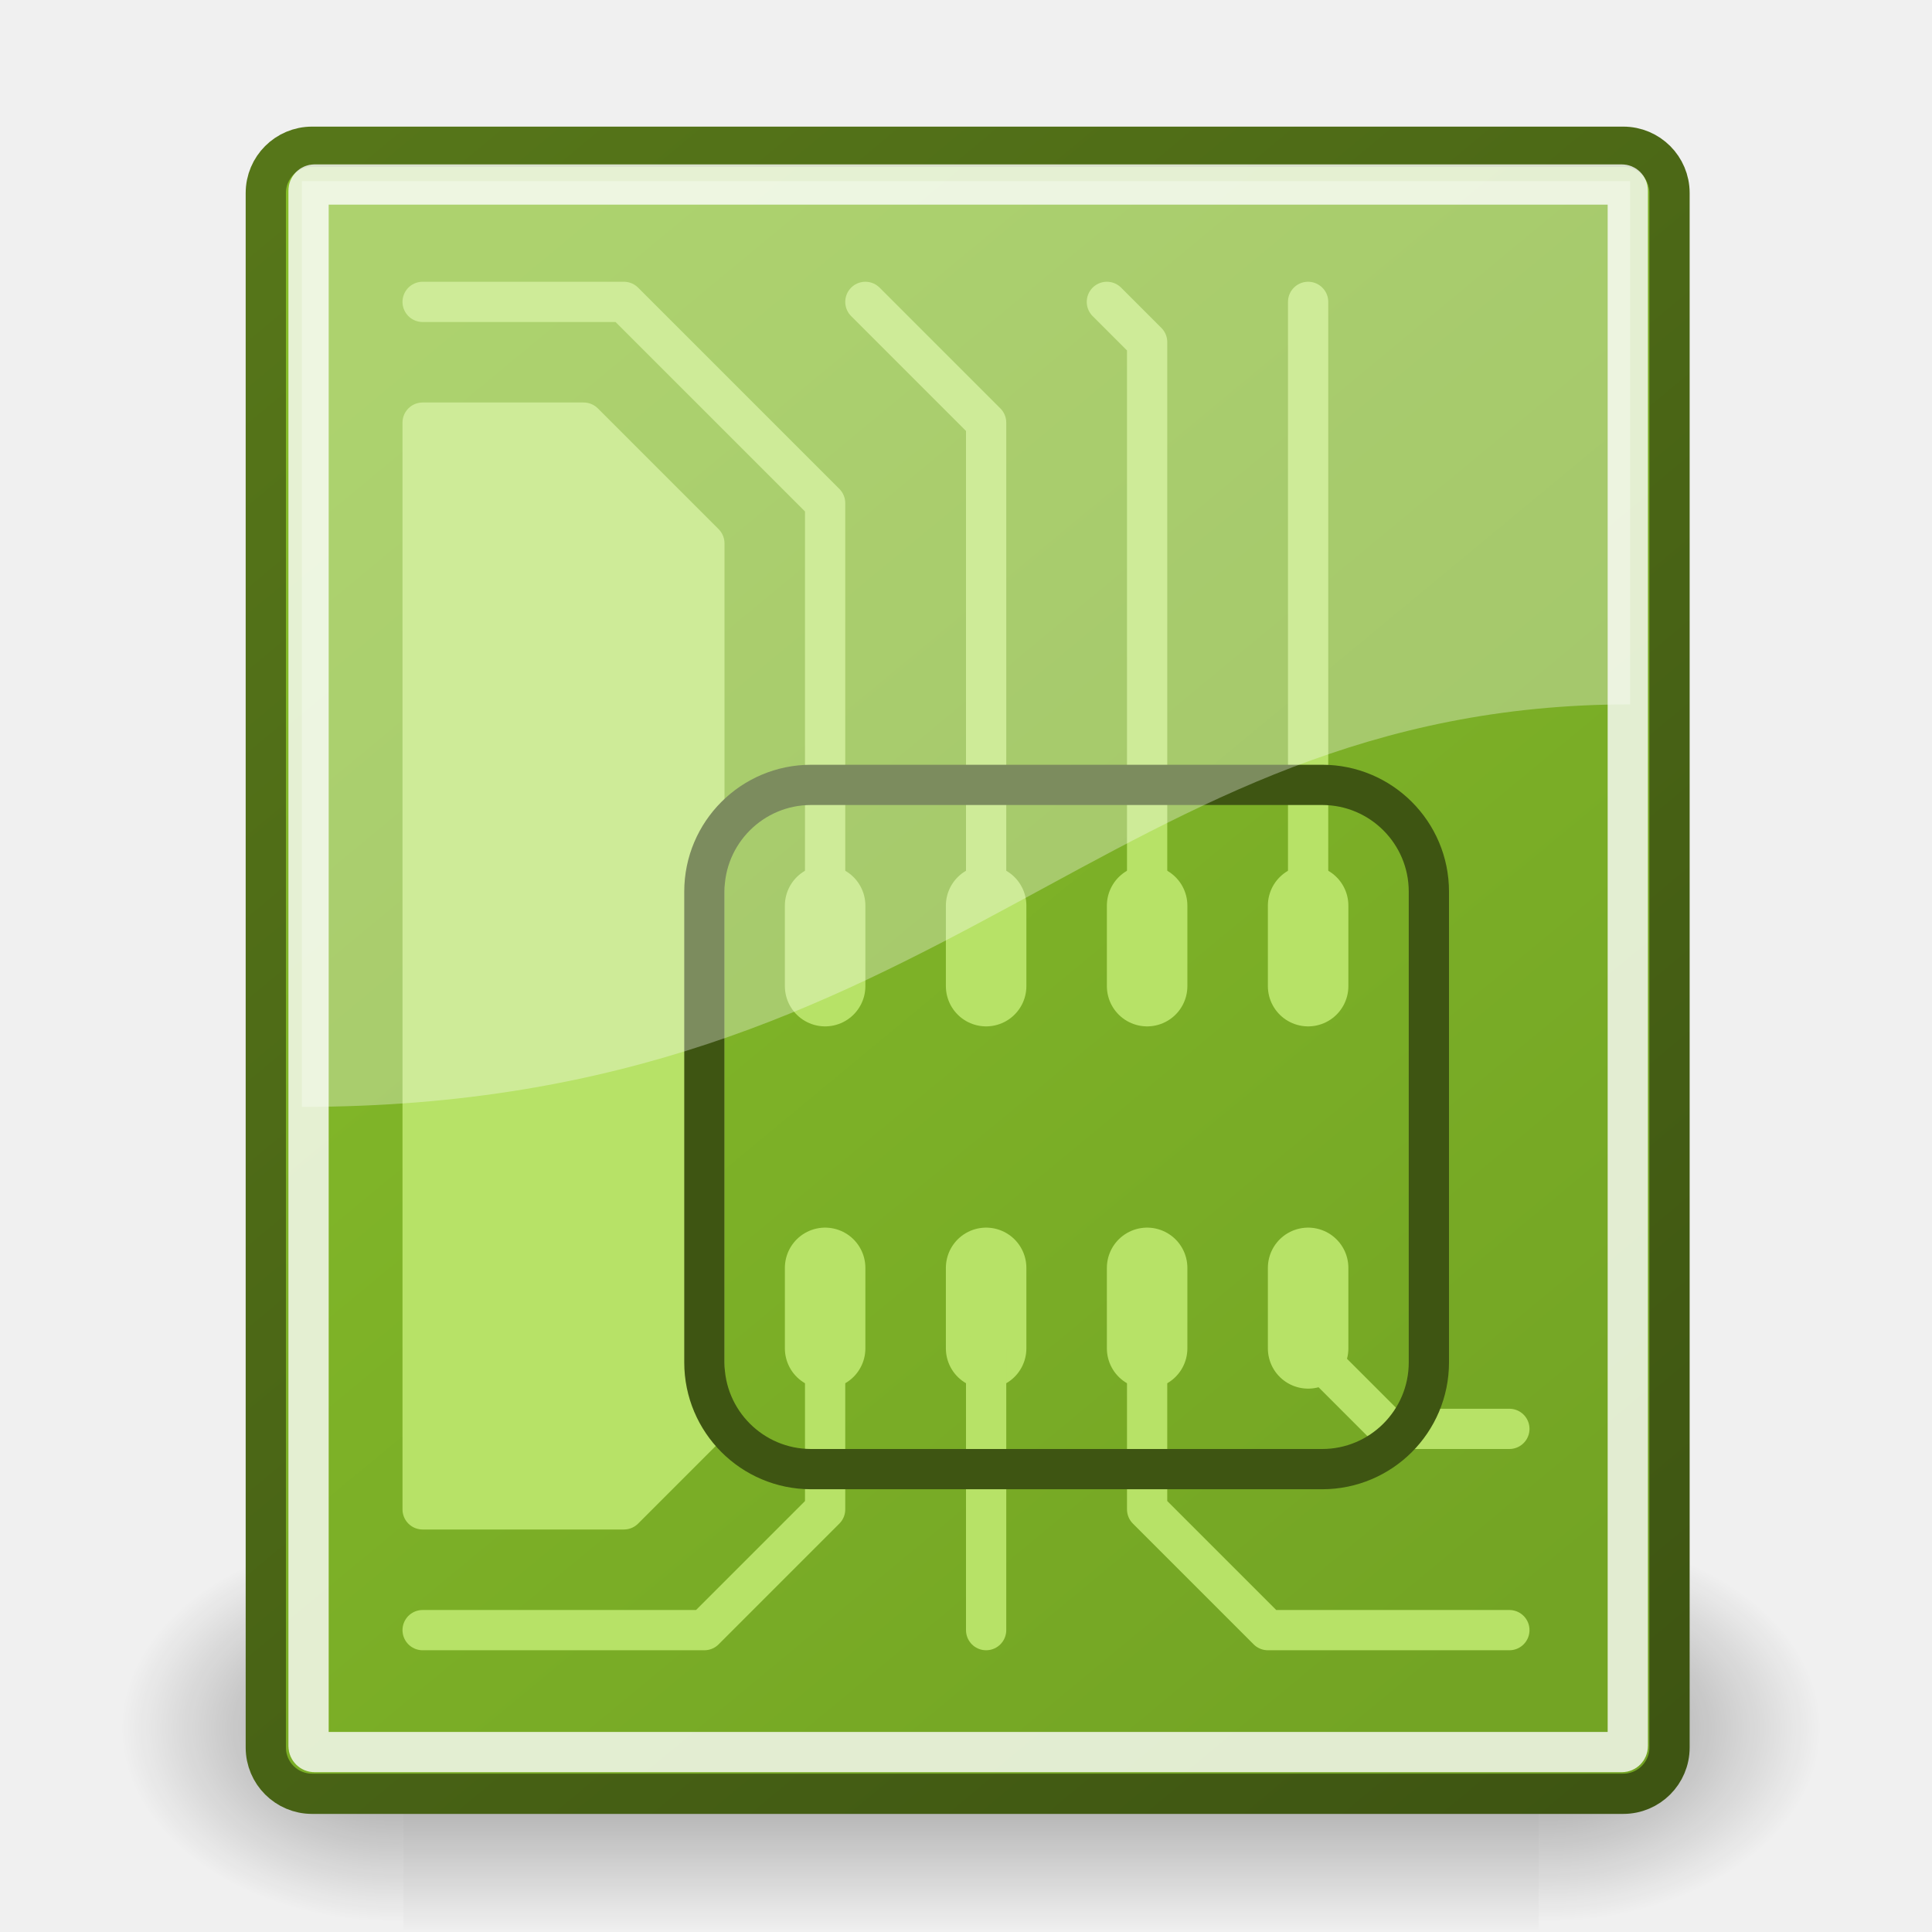
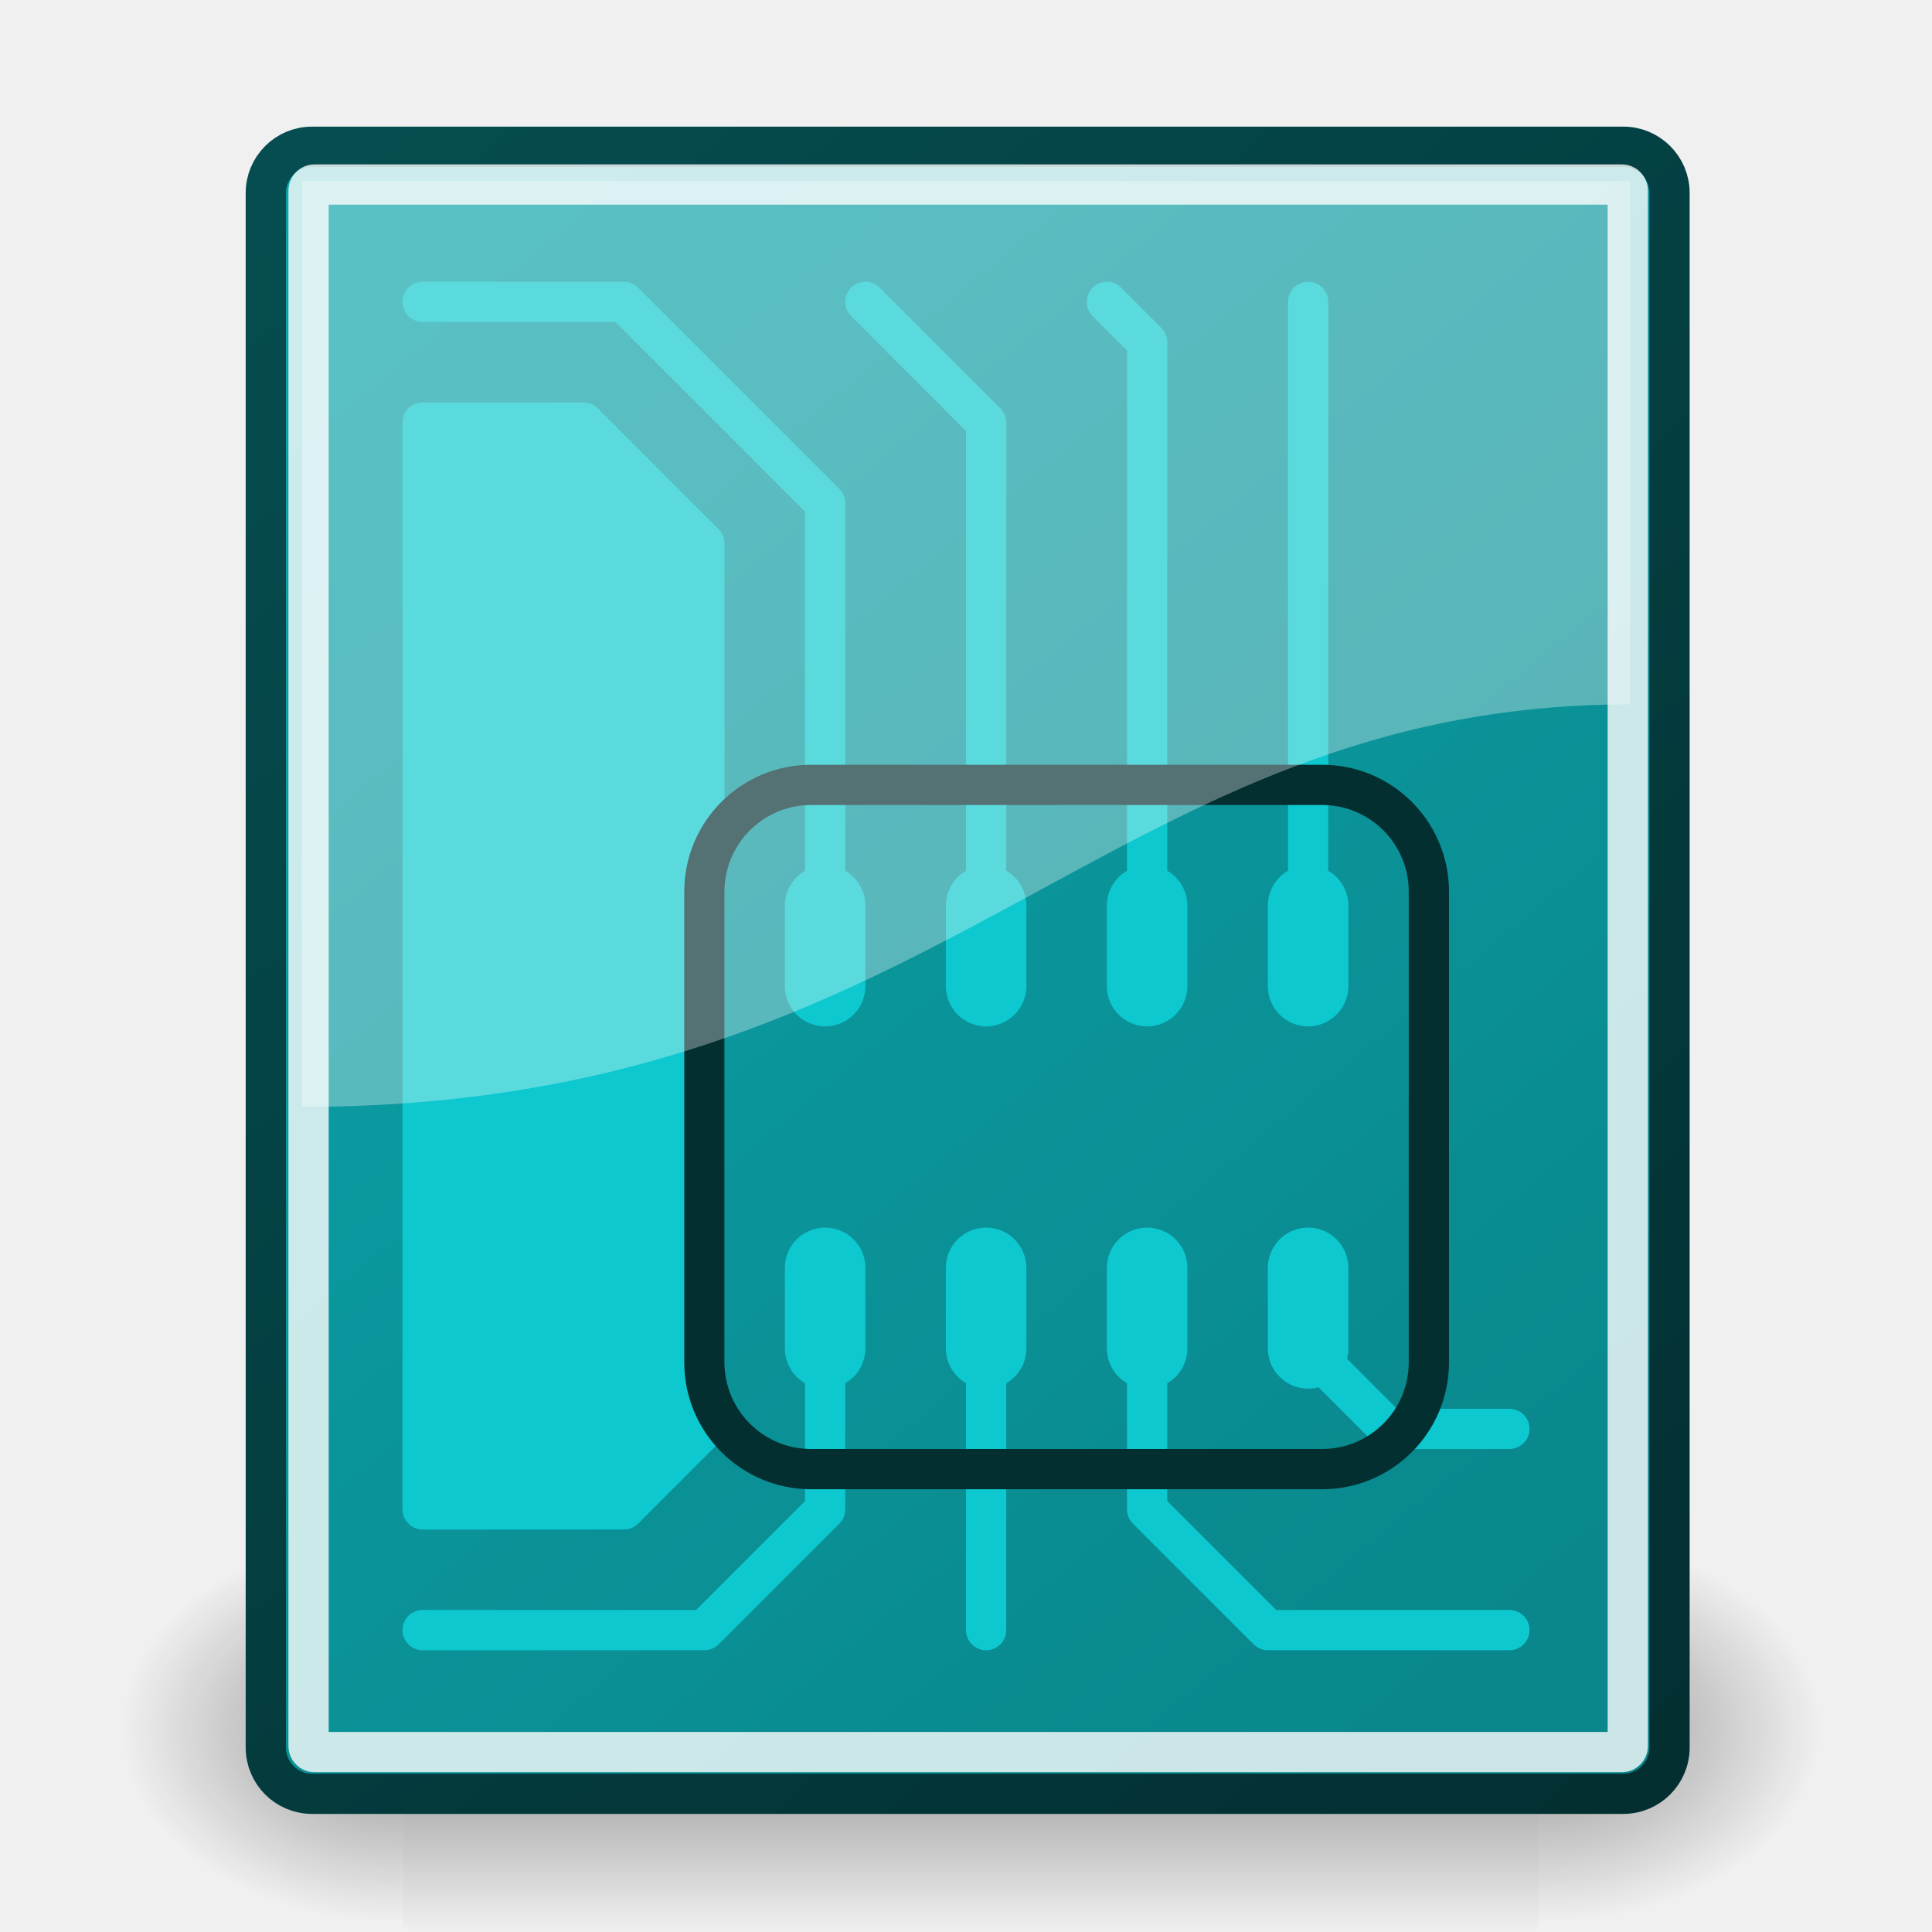
<svg xmlns="http://www.w3.org/2000/svg" xmlns:xlink="http://www.w3.org/1999/xlink" id="svg249" height="48px" width="48px">
  <defs id="defs3">
    <linearGradient id="linearGradient2937">
-       <stop style="stop-color:#3e5512;stop-opacity:1;" offset="0" id="stop2939" />
-       <stop style="stop-color:#567619;stop-opacity:1;" offset="1" id="stop2941" />
+       <stop style="stop-color:#032f31;stop-opacity:1;" offset="0" id="stop2939" />
+       <stop style="stop-color:#054d50;stop-opacity:1;" offset="1" id="stop2941" />
    </linearGradient>
    <linearGradient id="linearGradient2929">
-       <stop style="stop-color:#86bd2a;stop-opacity:1;" offset="0" id="stop2931" />
-       <stop style="stop-color:#73a424;stop-opacity:1;" offset="1" id="stop2933" />
+       <stop style="stop-color:#0ba2a8;stop-opacity:1;" offset="0" id="stop2931" />
+       <stop style="stop-color:#09878c;stop-opacity:1;" offset="1" id="stop2933" />
    </linearGradient>
    <radialGradient xlink:href="#linearGradient5060" id="radialGradient6719" gradientUnits="userSpaceOnUse" gradientTransform="matrix(-2.774389,0,0,1.969706,112.7623,-872.8854)" cx="605.714" cy="486.648" fx="605.714" fy="486.648" r="117.143" />
    <linearGradient id="linearGradient5060">
      <stop style="stop-color:black;stop-opacity:1;" offset="0" id="stop5062" />
      <stop style="stop-color:black;stop-opacity:0;" offset="1" id="stop5064" />
    </linearGradient>
    <radialGradient xlink:href="#linearGradient5060" id="radialGradient6717" gradientUnits="userSpaceOnUse" gradientTransform="matrix(2.774389,0,0,1.969706,-1891.633,-872.8854)" cx="605.714" cy="486.648" fx="605.714" fy="486.648" r="117.143" />
    <linearGradient id="linearGradient5048">
      <stop style="stop-color:black;stop-opacity:0;" offset="0" id="stop5050" />
      <stop id="stop5056" offset="0.5" style="stop-color:black;stop-opacity:1;" />
      <stop style="stop-color:black;stop-opacity:0;" offset="1" id="stop5052" />
    </linearGradient>
    <linearGradient xlink:href="#linearGradient5048" id="linearGradient6715" gradientUnits="userSpaceOnUse" gradientTransform="matrix(2.774389,0,0,1.969706,-1892.179,-872.8854)" x1="302.857" y1="366.648" x2="302.857" y2="609.505" />
    <linearGradient id="linearGradient4542">
      <stop style="stop-color:#000000;stop-opacity:1;" offset="0" id="stop4544" />
      <stop style="stop-color:#000000;stop-opacity:0;" offset="1" id="stop4546" />
    </linearGradient>
    <linearGradient id="linearGradient15662">
      <stop id="stop15664" offset="0" style="stop-color:#ffffff;stop-opacity:1;" />
      <stop id="stop15666" offset="1" style="stop-color:#f8f8f8;stop-opacity:1;" />
    </linearGradient>
    <radialGradient id="aigrd3" cx="20.892" cy="64.568" r="5.257" fx="20.892" fy="64.568" gradientUnits="userSpaceOnUse">
      <stop offset="0" style="stop-color:#F0F0F0" id="stop15573" />
      <stop offset="1" style="stop-color:#9a9a9a;stop-opacity:1;" id="stop15575" />
    </radialGradient>
    <radialGradient id="aigrd2" cx="20.892" cy="114.568" r="5.256" fx="20.892" fy="114.568" gradientUnits="userSpaceOnUse">
      <stop offset="0" style="stop-color:#F0F0F0" id="stop15566" />
      <stop offset="1" style="stop-color:#9a9a9a;stop-opacity:1;" id="stop15568" />
    </radialGradient>
    <linearGradient id="linearGradient269">
      <stop id="stop270" offset="0" style="stop-color:#a3a3a3;stop-opacity:1;" />
      <stop id="stop271" offset="1" style="stop-color:#4c4c4c;stop-opacity:1;" />
    </linearGradient>
    <linearGradient id="linearGradient259">
      <stop id="stop260" offset="0" style="stop-color:#fafafa;stop-opacity:1;" />
      <stop id="stop261" offset="1" style="stop-color:#bbbbbb;stop-opacity:1;" />
    </linearGradient>
    <radialGradient xlink:href="#linearGradient4542" id="radialGradient4548" cx="24.307" cy="42.078" fx="24.307" fy="42.078" r="15.822" gradientTransform="matrix(1,0,0,0.284916,0,30.08928)" gradientUnits="userSpaceOnUse" />
    <linearGradient xlink:href="#linearGradient2929" id="linearGradient2935" x1="10.7" y1="7.313" x2="38.001" y2="40.282" gradientUnits="userSpaceOnUse" />
    <linearGradient xlink:href="#linearGradient2937" id="linearGradient2943" x1="40.752" y1="43.994" x2="7.595" y2="4.219" gradientUnits="userSpaceOnUse" />
  </defs>
  <g id="layer6">
    <g style="display:inline" transform="matrix(2.105461e-2,0,0,2.086758e-2,42.85172,41.1536)" id="g6707">
      <rect style="opacity:0.402;color:black;fill:url(#linearGradient6715);fill-opacity:1;fill-rule:nonzero;stroke:none;stroke-width:1;stroke-linecap:round;stroke-linejoin:miter;marker:none;marker-start:none;marker-mid:none;marker-end:none;stroke-miterlimit:4;stroke-dasharray:none;stroke-dashoffset:0;stroke-opacity:1;visibility:visible;display:inline;overflow:visible" id="rect6709" width="1339.633" height="478.357" x="-1559.252" y="-150.697" />
      <path style="opacity:0.402;color:black;fill:url(#radialGradient6717);fill-opacity:1;fill-rule:nonzero;stroke:none;stroke-width:1;stroke-linecap:round;stroke-linejoin:miter;marker:none;marker-start:none;marker-mid:none;marker-end:none;stroke-miterlimit:4;stroke-dasharray:none;stroke-dashoffset:0;stroke-opacity:1;visibility:visible;display:inline;overflow:visible" d="M -219.619,-150.68 C -219.619,-150.68 -219.619,327.65 -219.619,327.65 C -76.745,328.551 125.781,220.481 125.781,88.454 C 125.781,-43.572 -33.655,-150.68 -219.619,-150.68 z " id="path6711" />
      <path id="path6713" d="M -1559.252,-150.68 C -1559.252,-150.68 -1559.252,327.65 -1559.252,327.65 C -1702.127,328.551 -1904.652,220.481 -1904.652,88.454 C -1904.652,-43.572 -1745.216,-150.68 -1559.252,-150.68 z " style="opacity:0.402;color:black;fill:url(#radialGradient6719);fill-opacity:1;fill-rule:nonzero;stroke:none;stroke-width:1;stroke-linecap:round;stroke-linejoin:miter;marker:none;marker-start:none;marker-mid:none;marker-end:none;stroke-miterlimit:4;stroke-dasharray:none;stroke-dashoffset:0;stroke-opacity:1;visibility:visible;display:inline;overflow:visible" />
    </g>
  </g>
  <g style="display:inline" id="layer1">
    <rect style="color:black;fill:url(#linearGradient2935);fill-opacity:1.0;fill-rule:nonzero;stroke:url(#linearGradient2943);stroke-width:1;stroke-linecap:round;stroke-linejoin:round;stroke-miterlimit:4;stroke-dashoffset:0;stroke-opacity:1;marker:none;marker-start:none;marker-mid:none;marker-end:none;visibility:visible;display:block;overflow:visible;opacity:1;stroke-dasharray:none" id="rect15391" width="34.875" height="40.92" x="6.604" y="3.646" ry="1.149" />
    <rect style="color:#000000;fill:none;fill-opacity:1;fill-rule:nonzero;stroke:white;stroke-width:1;stroke-linecap:round;stroke-linejoin:round;stroke-miterlimit:4;stroke-dashoffset:0;stroke-opacity:1;marker:none;marker-start:none;marker-mid:none;marker-end:none;visibility:visible;display:block;overflow:visible;opacity:0.791" id="rect15660" width="32.776" height="38.946" x="7.666" y="4.584" ry="0.149" rx="0.149" />
-     <path style="opacity:1;color:black;fill:none;fill-opacity:1;fill-rule:nonzero;stroke:#b7e267;stroke-width:1;stroke-linecap:round;stroke-linejoin:round;marker:none;marker-start:none;marker-mid:none;marker-end:none;stroke-miterlimit:4;stroke-dasharray:none;stroke-dashoffset:0;stroke-opacity:1;visibility:visible;display:block;overflow:visible" d="M 10.5,7.5 L 15.5,7.5 L 20.5,12.5 L 20.5,22.5" id="path2828" />
-     <path style="opacity:1;color:black;fill:none;fill-opacity:1;fill-rule:nonzero;stroke:#b7e267;stroke-width:1;stroke-linecap:round;stroke-linejoin:round;marker:none;marker-start:none;marker-mid:none;marker-end:none;stroke-miterlimit:4;stroke-dasharray:none;stroke-dashoffset:0;stroke-opacity:1;visibility:visible;display:block;overflow:visible" d="M 24.5,22.5 L 24.5,10.5 L 21.5,7.5" id="path2830" />
-     <path style="opacity:1;color:black;fill:none;fill-opacity:1;fill-rule:nonzero;stroke:#b7e267;stroke-width:1;stroke-linecap:round;stroke-linejoin:round;marker:none;marker-start:none;marker-mid:none;marker-end:none;stroke-miterlimit:4;stroke-dasharray:none;stroke-dashoffset:0;stroke-opacity:1;visibility:visible;display:block;overflow:visible" d="M 28.5,22.5 L 28.5,8.5 L 27.5,7.5" id="path2832" />
-     <path style="opacity:1;color:black;fill:none;fill-opacity:1;fill-rule:nonzero;stroke:#b7e267;stroke-width:1;stroke-linecap:round;stroke-linejoin:round;marker:none;marker-start:none;marker-mid:none;marker-end:none;stroke-miterlimit:4;stroke-dasharray:none;stroke-dashoffset:0;stroke-opacity:1;visibility:visible;display:block;overflow:visible" d="M 32.5,22.5 L 32.5,7.5" id="path2890" />
-     <path style="opacity:1;color:black;fill:none;fill-opacity:1;fill-rule:nonzero;stroke:#b7e267;stroke-width:2;stroke-linecap:round;stroke-linejoin:round;marker:none;marker-start:none;marker-mid:none;marker-end:none;stroke-miterlimit:4;stroke-dasharray:none;stroke-dashoffset:0;stroke-opacity:1;visibility:visible;display:block;overflow:visible" d="M 20.5,22.5 L 20.5,24.5" id="path2894" />
-     <path style="opacity:1;color:black;fill:none;fill-opacity:1;fill-rule:nonzero;stroke:#b7e267;stroke-width:2;stroke-linecap:round;stroke-linejoin:round;marker:none;marker-start:none;marker-mid:none;marker-end:none;stroke-miterlimit:4;stroke-dasharray:none;stroke-dashoffset:0;stroke-opacity:1;visibility:visible;display:block;overflow:visible" d="M 24.5,22.5 L 24.5,24.5" id="path2896" />
-     <path style="opacity:1;color:black;fill:none;fill-opacity:1;fill-rule:nonzero;stroke:#b7e267;stroke-width:2;stroke-linecap:round;stroke-linejoin:round;marker:none;marker-start:none;marker-mid:none;marker-end:none;stroke-miterlimit:4;stroke-dasharray:none;stroke-dashoffset:0;stroke-opacity:1;visibility:visible;display:block;overflow:visible" d="M 28.5,22.5 L 28.5,24.5" id="path2898" />
-     <path style="opacity:1;color:black;fill:none;fill-opacity:1;fill-rule:nonzero;stroke:#b7e267;stroke-width:2;stroke-linecap:round;stroke-linejoin:round;marker:none;marker-start:none;marker-mid:none;marker-end:none;stroke-miterlimit:4;stroke-dasharray:none;stroke-dashoffset:0;stroke-opacity:1;visibility:visible;display:block;overflow:visible" d="M 32.5,22.5 L 32.5,24.5" id="path2900" />
-     <path style="opacity:1;color:black;fill:none;fill-opacity:1;fill-rule:nonzero;stroke:#b7e267;stroke-width:2;stroke-linecap:round;stroke-linejoin:round;marker:none;marker-start:none;marker-mid:none;marker-end:none;stroke-miterlimit:4;stroke-dasharray:none;stroke-dashoffset:0;stroke-opacity:1;visibility:visible;display:block;overflow:visible" d="M 32.5,31.5 L 32.5,33.5" id="path2902" />
-     <path style="opacity:1;color:black;fill:none;fill-opacity:1;fill-rule:nonzero;stroke:#b7e267;stroke-width:2;stroke-linecap:round;stroke-linejoin:round;marker:none;marker-start:none;marker-mid:none;marker-end:none;stroke-miterlimit:4;stroke-dasharray:none;stroke-dashoffset:0;stroke-opacity:1;visibility:visible;display:block;overflow:visible" d="M 28.5,31.5 L 28.5,33.5" id="path2904" />
-     <path style="opacity:1;color:black;fill:none;fill-opacity:1;fill-rule:nonzero;stroke:#b7e267;stroke-width:2;stroke-linecap:round;stroke-linejoin:round;marker:none;marker-start:none;marker-mid:none;marker-end:none;stroke-miterlimit:4;stroke-dasharray:none;stroke-dashoffset:0;stroke-opacity:1;visibility:visible;display:block;overflow:visible" d="M 24.5,31.5 L 24.5,33.5" id="path2906" />
-     <path style="opacity:1;color:black;fill:none;fill-opacity:1;fill-rule:nonzero;stroke:#b7e267;stroke-width:2;stroke-linecap:round;stroke-linejoin:round;marker:none;marker-start:none;marker-mid:none;marker-end:none;stroke-miterlimit:4;stroke-dasharray:none;stroke-dashoffset:0;stroke-opacity:1;visibility:visible;display:block;overflow:visible" d="M 20.5,31.5 L 20.5,33.5" id="path2908" />
-     <path style="opacity:1;color:black;fill:none;fill-opacity:1;fill-rule:nonzero;stroke:#b7e267;stroke-width:1;stroke-linecap:round;stroke-linejoin:round;marker:none;marker-start:none;marker-mid:none;marker-end:none;stroke-miterlimit:4;stroke-dasharray:none;stroke-dashoffset:0;stroke-opacity:1;visibility:visible;display:block;overflow:visible" d="M 20.5,33.5 L 20.5,37.5 L 17.5,40.5 L 10.5,40.5" id="path2910" />
-     <path style="opacity:1;color:black;fill:none;fill-opacity:1;fill-rule:nonzero;stroke:#b7e267;stroke-width:1;stroke-linecap:round;stroke-linejoin:round;marker:none;marker-start:none;marker-mid:none;marker-end:none;stroke-miterlimit:4;stroke-dasharray:none;stroke-dashoffset:0;stroke-opacity:1;visibility:visible;display:block;overflow:visible" d="M 24.5,33.5 L 24.5,40.5" id="path2912" />
-     <path style="opacity:1;color:black;fill:none;fill-opacity:1;fill-rule:nonzero;stroke:#b7e267;stroke-width:1;stroke-linecap:round;stroke-linejoin:round;marker:none;marker-start:none;marker-mid:none;marker-end:none;stroke-miterlimit:4;stroke-dasharray:none;stroke-dashoffset:0;stroke-opacity:1;visibility:visible;display:block;overflow:visible" d="M 28.5,33.5 L 28.5,37.5 L 31.5,40.5 L 37.5,40.5" id="path2914" />
-     <path style="opacity:1;color:black;fill:none;fill-opacity:1;fill-rule:nonzero;stroke:#b7e267;stroke-width:1;stroke-linecap:round;stroke-linejoin:round;marker:none;marker-start:none;marker-mid:none;marker-end:none;stroke-miterlimit:4;stroke-dasharray:none;stroke-dashoffset:0;stroke-opacity:1;visibility:visible;display:block;overflow:visible" d="M 32.5,33.5 L 34.5,35.5 L 37.5,35.5" id="path2916" />
-     <path style="opacity:1;color:black;fill:#b7e267;fill-opacity:1;fill-rule:nonzero;stroke:#b7e267;stroke-width:1;stroke-linecap:round;stroke-linejoin:round;marker:none;marker-start:none;marker-mid:none;marker-end:none;stroke-miterlimit:4;stroke-dasharray:none;stroke-dashoffset:0;stroke-opacity:1;visibility:visible;display:block;overflow:visible" d="M 10.5,10.5 L 14.5,10.5 L 17.5,13.5 L 17.5,35.5 L 15.5,37.5 L 10.5,37.5 L 10.5,10.5 z " id="path2918" />
-     <rect style="opacity:1;color:black;fill:none;fill-opacity:1;fill-rule:nonzero;stroke:#3e5512;stroke-width:1;stroke-linecap:round;stroke-linejoin:round;marker:none;marker-start:none;marker-mid:none;marker-end:none;stroke-miterlimit:4;stroke-dasharray:none;stroke-dashoffset:0;stroke-opacity:1;visibility:visible;display:block;overflow:visible" id="rect2920" width="18" height="17" x="17.5" y="19.5" ry="2.652" />
+     <path style="opacity:1;color:black;fill:none;fill-opacity:1;fill-rule:nonzero;stroke:#0ec8cf;stroke-width:1;stroke-linecap:round;stroke-linejoin:round;marker:none;marker-start:none;marker-mid:none;marker-end:none;stroke-miterlimit:4;stroke-dasharray:none;stroke-dashoffset:0;stroke-opacity:1;visibility:visible;display:block;overflow:visible" d="M 10.5,7.5 L 15.5,7.5 L 20.5,12.5 L 20.5,22.5" id="path2828" />
+     <path style="opacity:1;color:black;fill:none;fill-opacity:1;fill-rule:nonzero;stroke:#0ec8cf;stroke-width:1;stroke-linecap:round;stroke-linejoin:round;marker:none;marker-start:none;marker-mid:none;marker-end:none;stroke-miterlimit:4;stroke-dasharray:none;stroke-dashoffset:0;stroke-opacity:1;visibility:visible;display:block;overflow:visible" d="M 24.5,22.5 L 24.5,10.5 L 21.5,7.5" id="path2830" />
+     <path style="opacity:1;color:black;fill:none;fill-opacity:1;fill-rule:nonzero;stroke:#0ec8cf;stroke-width:1;stroke-linecap:round;stroke-linejoin:round;marker:none;marker-start:none;marker-mid:none;marker-end:none;stroke-miterlimit:4;stroke-dasharray:none;stroke-dashoffset:0;stroke-opacity:1;visibility:visible;display:block;overflow:visible" d="M 28.5,22.5 L 28.5,8.5 L 27.5,7.5" id="path2832" />
+     <path style="opacity:1;color:black;fill:none;fill-opacity:1;fill-rule:nonzero;stroke:#0ec8cf;stroke-width:1;stroke-linecap:round;stroke-linejoin:round;marker:none;marker-start:none;marker-mid:none;marker-end:none;stroke-miterlimit:4;stroke-dasharray:none;stroke-dashoffset:0;stroke-opacity:1;visibility:visible;display:block;overflow:visible" d="M 32.5,22.5 L 32.5,7.5" id="path2890" />
+     <path style="opacity:1;color:black;fill:none;fill-opacity:1;fill-rule:nonzero;stroke:#0ec8cf;stroke-width:2;stroke-linecap:round;stroke-linejoin:round;marker:none;marker-start:none;marker-mid:none;marker-end:none;stroke-miterlimit:4;stroke-dasharray:none;stroke-dashoffset:0;stroke-opacity:1;visibility:visible;display:block;overflow:visible" d="M 20.5,22.5 L 20.5,24.5" id="path2894" />
+     <path style="opacity:1;color:black;fill:none;fill-opacity:1;fill-rule:nonzero;stroke:#0ec8cf;stroke-width:2;stroke-linecap:round;stroke-linejoin:round;marker:none;marker-start:none;marker-mid:none;marker-end:none;stroke-miterlimit:4;stroke-dasharray:none;stroke-dashoffset:0;stroke-opacity:1;visibility:visible;display:block;overflow:visible" d="M 24.5,22.5 L 24.5,24.5" id="path2896" />
+     <path style="opacity:1;color:black;fill:none;fill-opacity:1;fill-rule:nonzero;stroke:#0ec8cf;stroke-width:2;stroke-linecap:round;stroke-linejoin:round;marker:none;marker-start:none;marker-mid:none;marker-end:none;stroke-miterlimit:4;stroke-dasharray:none;stroke-dashoffset:0;stroke-opacity:1;visibility:visible;display:block;overflow:visible" d="M 28.5,22.5 L 28.5,24.5" id="path2898" />
+     <path style="opacity:1;color:black;fill:none;fill-opacity:1;fill-rule:nonzero;stroke:#0ec8cf;stroke-width:2;stroke-linecap:round;stroke-linejoin:round;marker:none;marker-start:none;marker-mid:none;marker-end:none;stroke-miterlimit:4;stroke-dasharray:none;stroke-dashoffset:0;stroke-opacity:1;visibility:visible;display:block;overflow:visible" d="M 32.5,22.5 L 32.5,24.5" id="path2900" />
+     <path style="opacity:1;color:black;fill:none;fill-opacity:1;fill-rule:nonzero;stroke:#0ec8cf;stroke-width:2;stroke-linecap:round;stroke-linejoin:round;marker:none;marker-start:none;marker-mid:none;marker-end:none;stroke-miterlimit:4;stroke-dasharray:none;stroke-dashoffset:0;stroke-opacity:1;visibility:visible;display:block;overflow:visible" d="M 32.5,31.5 L 32.5,33.5" id="path2902" />
+     <path style="opacity:1;color:black;fill:none;fill-opacity:1;fill-rule:nonzero;stroke:#0ec8cf;stroke-width:2;stroke-linecap:round;stroke-linejoin:round;marker:none;marker-start:none;marker-mid:none;marker-end:none;stroke-miterlimit:4;stroke-dasharray:none;stroke-dashoffset:0;stroke-opacity:1;visibility:visible;display:block;overflow:visible" d="M 28.5,31.5 L 28.5,33.5" id="path2904" />
+     <path style="opacity:1;color:black;fill:none;fill-opacity:1;fill-rule:nonzero;stroke:#0ec8cf;stroke-width:2;stroke-linecap:round;stroke-linejoin:round;marker:none;marker-start:none;marker-mid:none;marker-end:none;stroke-miterlimit:4;stroke-dasharray:none;stroke-dashoffset:0;stroke-opacity:1;visibility:visible;display:block;overflow:visible" d="M 24.5,31.5 L 24.5,33.5" id="path2906" />
+     <path style="opacity:1;color:black;fill:none;fill-opacity:1;fill-rule:nonzero;stroke:#0ec8cf;stroke-width:2;stroke-linecap:round;stroke-linejoin:round;marker:none;marker-start:none;marker-mid:none;marker-end:none;stroke-miterlimit:4;stroke-dasharray:none;stroke-dashoffset:0;stroke-opacity:1;visibility:visible;display:block;overflow:visible" d="M 20.5,31.5 L 20.5,33.5" id="path2908" />
+     <path style="opacity:1;color:black;fill:none;fill-opacity:1;fill-rule:nonzero;stroke:#0ec8cf;stroke-width:1;stroke-linecap:round;stroke-linejoin:round;marker:none;marker-start:none;marker-mid:none;marker-end:none;stroke-miterlimit:4;stroke-dasharray:none;stroke-dashoffset:0;stroke-opacity:1;visibility:visible;display:block;overflow:visible" d="M 20.5,33.5 L 20.5,37.5 L 17.5,40.5 L 10.5,40.5" id="path2910" />
+     <path style="opacity:1;color:black;fill:none;fill-opacity:1;fill-rule:nonzero;stroke:#0ec8cf;stroke-width:1;stroke-linecap:round;stroke-linejoin:round;marker:none;marker-start:none;marker-mid:none;marker-end:none;stroke-miterlimit:4;stroke-dasharray:none;stroke-dashoffset:0;stroke-opacity:1;visibility:visible;display:block;overflow:visible" d="M 24.5,33.5 L 24.5,40.5" id="path2912" />
+     <path style="opacity:1;color:black;fill:none;fill-opacity:1;fill-rule:nonzero;stroke:#0ec8cf;stroke-width:1;stroke-linecap:round;stroke-linejoin:round;marker:none;marker-start:none;marker-mid:none;marker-end:none;stroke-miterlimit:4;stroke-dasharray:none;stroke-dashoffset:0;stroke-opacity:1;visibility:visible;display:block;overflow:visible" d="M 28.5,33.5 L 28.5,37.5 L 31.5,40.5 L 37.5,40.5" id="path2914" />
+     <path style="opacity:1;color:black;fill:none;fill-opacity:1;fill-rule:nonzero;stroke:#0ec8cf;stroke-width:1;stroke-linecap:round;stroke-linejoin:round;marker:none;marker-start:none;marker-mid:none;marker-end:none;stroke-miterlimit:4;stroke-dasharray:none;stroke-dashoffset:0;stroke-opacity:1;visibility:visible;display:block;overflow:visible" d="M 32.5,33.5 L 34.5,35.5 L 37.5,35.5" id="path2916" />
+     <path style="opacity:1;color:black;fill:#0ec8cf;fill-opacity:1;fill-rule:nonzero;stroke:#0ec8cf;stroke-width:1;stroke-linecap:round;stroke-linejoin:round;marker:none;marker-start:none;marker-mid:none;marker-end:none;stroke-miterlimit:4;stroke-dasharray:none;stroke-dashoffset:0;stroke-opacity:1;visibility:visible;display:block;overflow:visible" d="M 10.5,10.5 L 14.5,10.5 L 17.5,13.5 L 17.5,35.5 L 15.5,37.5 L 10.5,37.5 L 10.5,10.5 z " id="path2918" />
+     <rect style="opacity:1;color:black;fill:none;fill-opacity:1;fill-rule:nonzero;stroke:#032f31;stroke-width:1;stroke-linecap:round;stroke-linejoin:round;marker:none;marker-start:none;marker-mid:none;marker-end:none;stroke-miterlimit:4;stroke-dasharray:none;stroke-dashoffset:0;stroke-opacity:1;visibility:visible;display:block;overflow:visible" id="rect2920" width="18" height="17" x="17.5" y="19.5" ry="2.652" />
    <path style="opacity:0.324;color:black;fill:white;fill-opacity:1;fill-rule:evenodd;stroke:none;stroke-width:1;stroke-linecap:round;stroke-linejoin:round;marker:none;marker-start:none;marker-mid:none;marker-end:none;stroke-miterlimit:4;stroke-dasharray:none;stroke-dashoffset:0;stroke-opacity:1;visibility:visible;display:inline;overflow:visible" d="M 7.5,4.5 L 7.5,27.5 C 23.5,27.5 27.5,17.5 40.5,17.5 L 40.5,4.5 L 7.5,4.5 z " id="path2927" />
  </g>
  <g id="layer5" style="display:inline" />
</svg>
